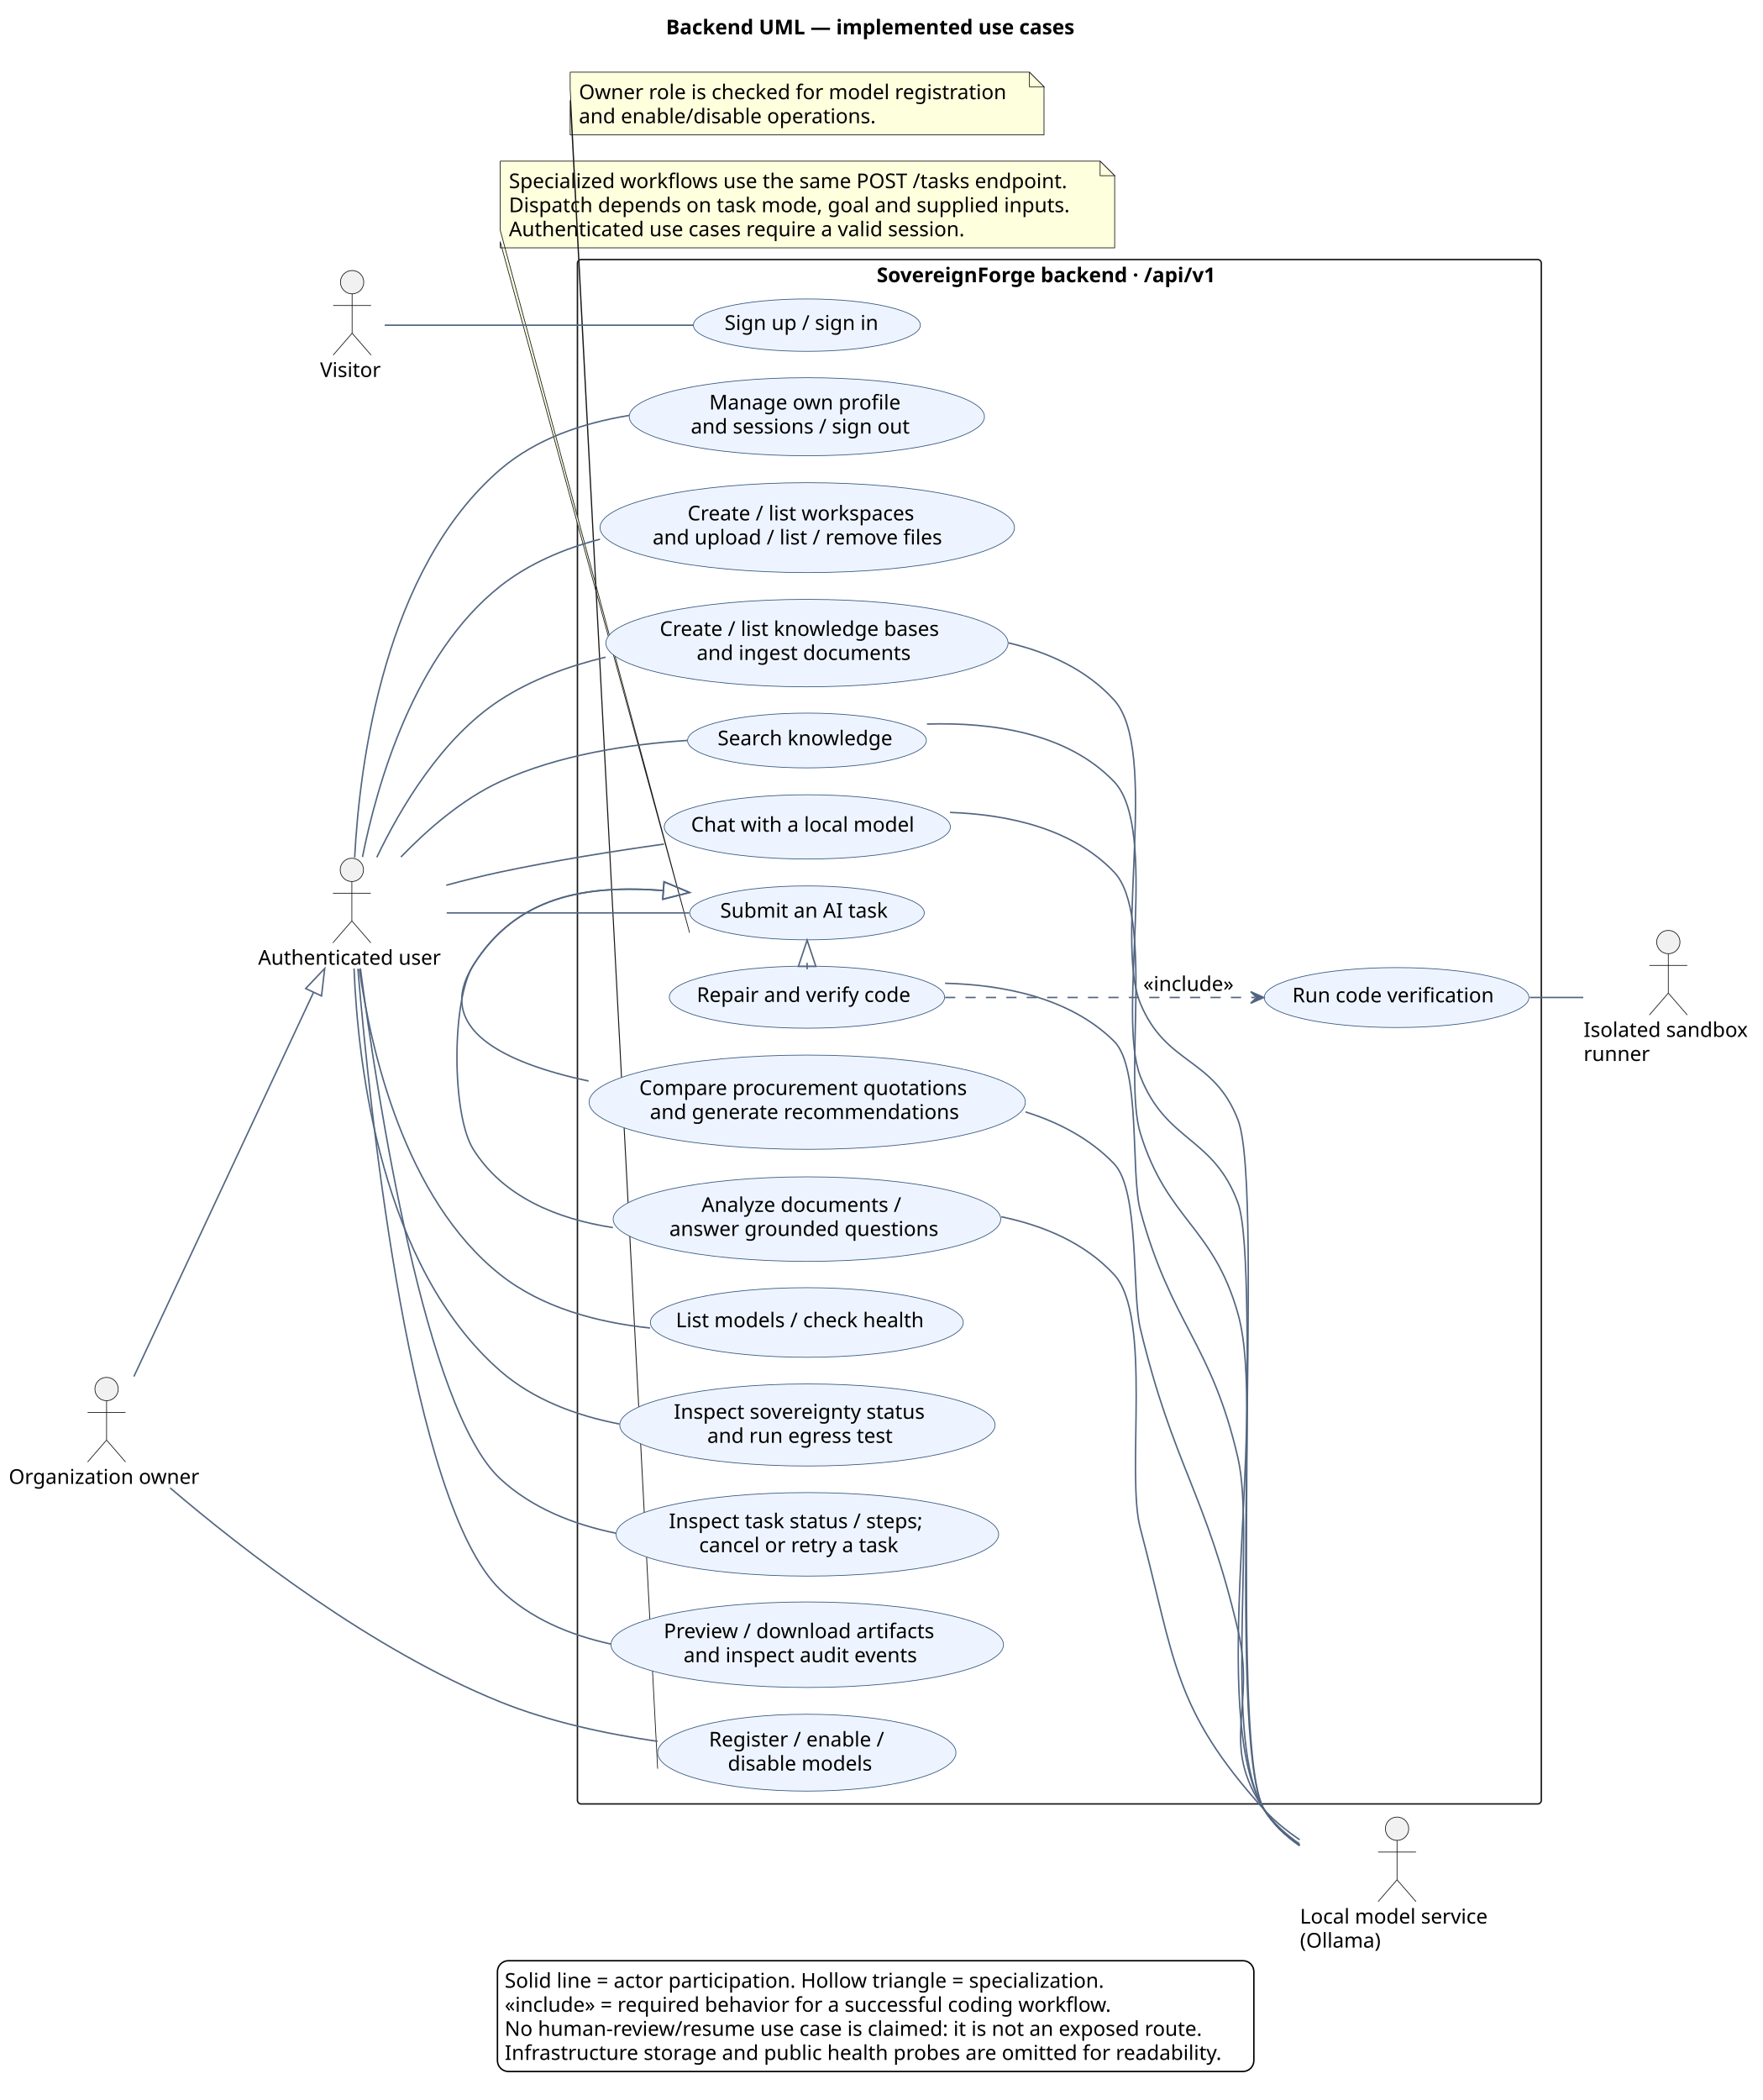
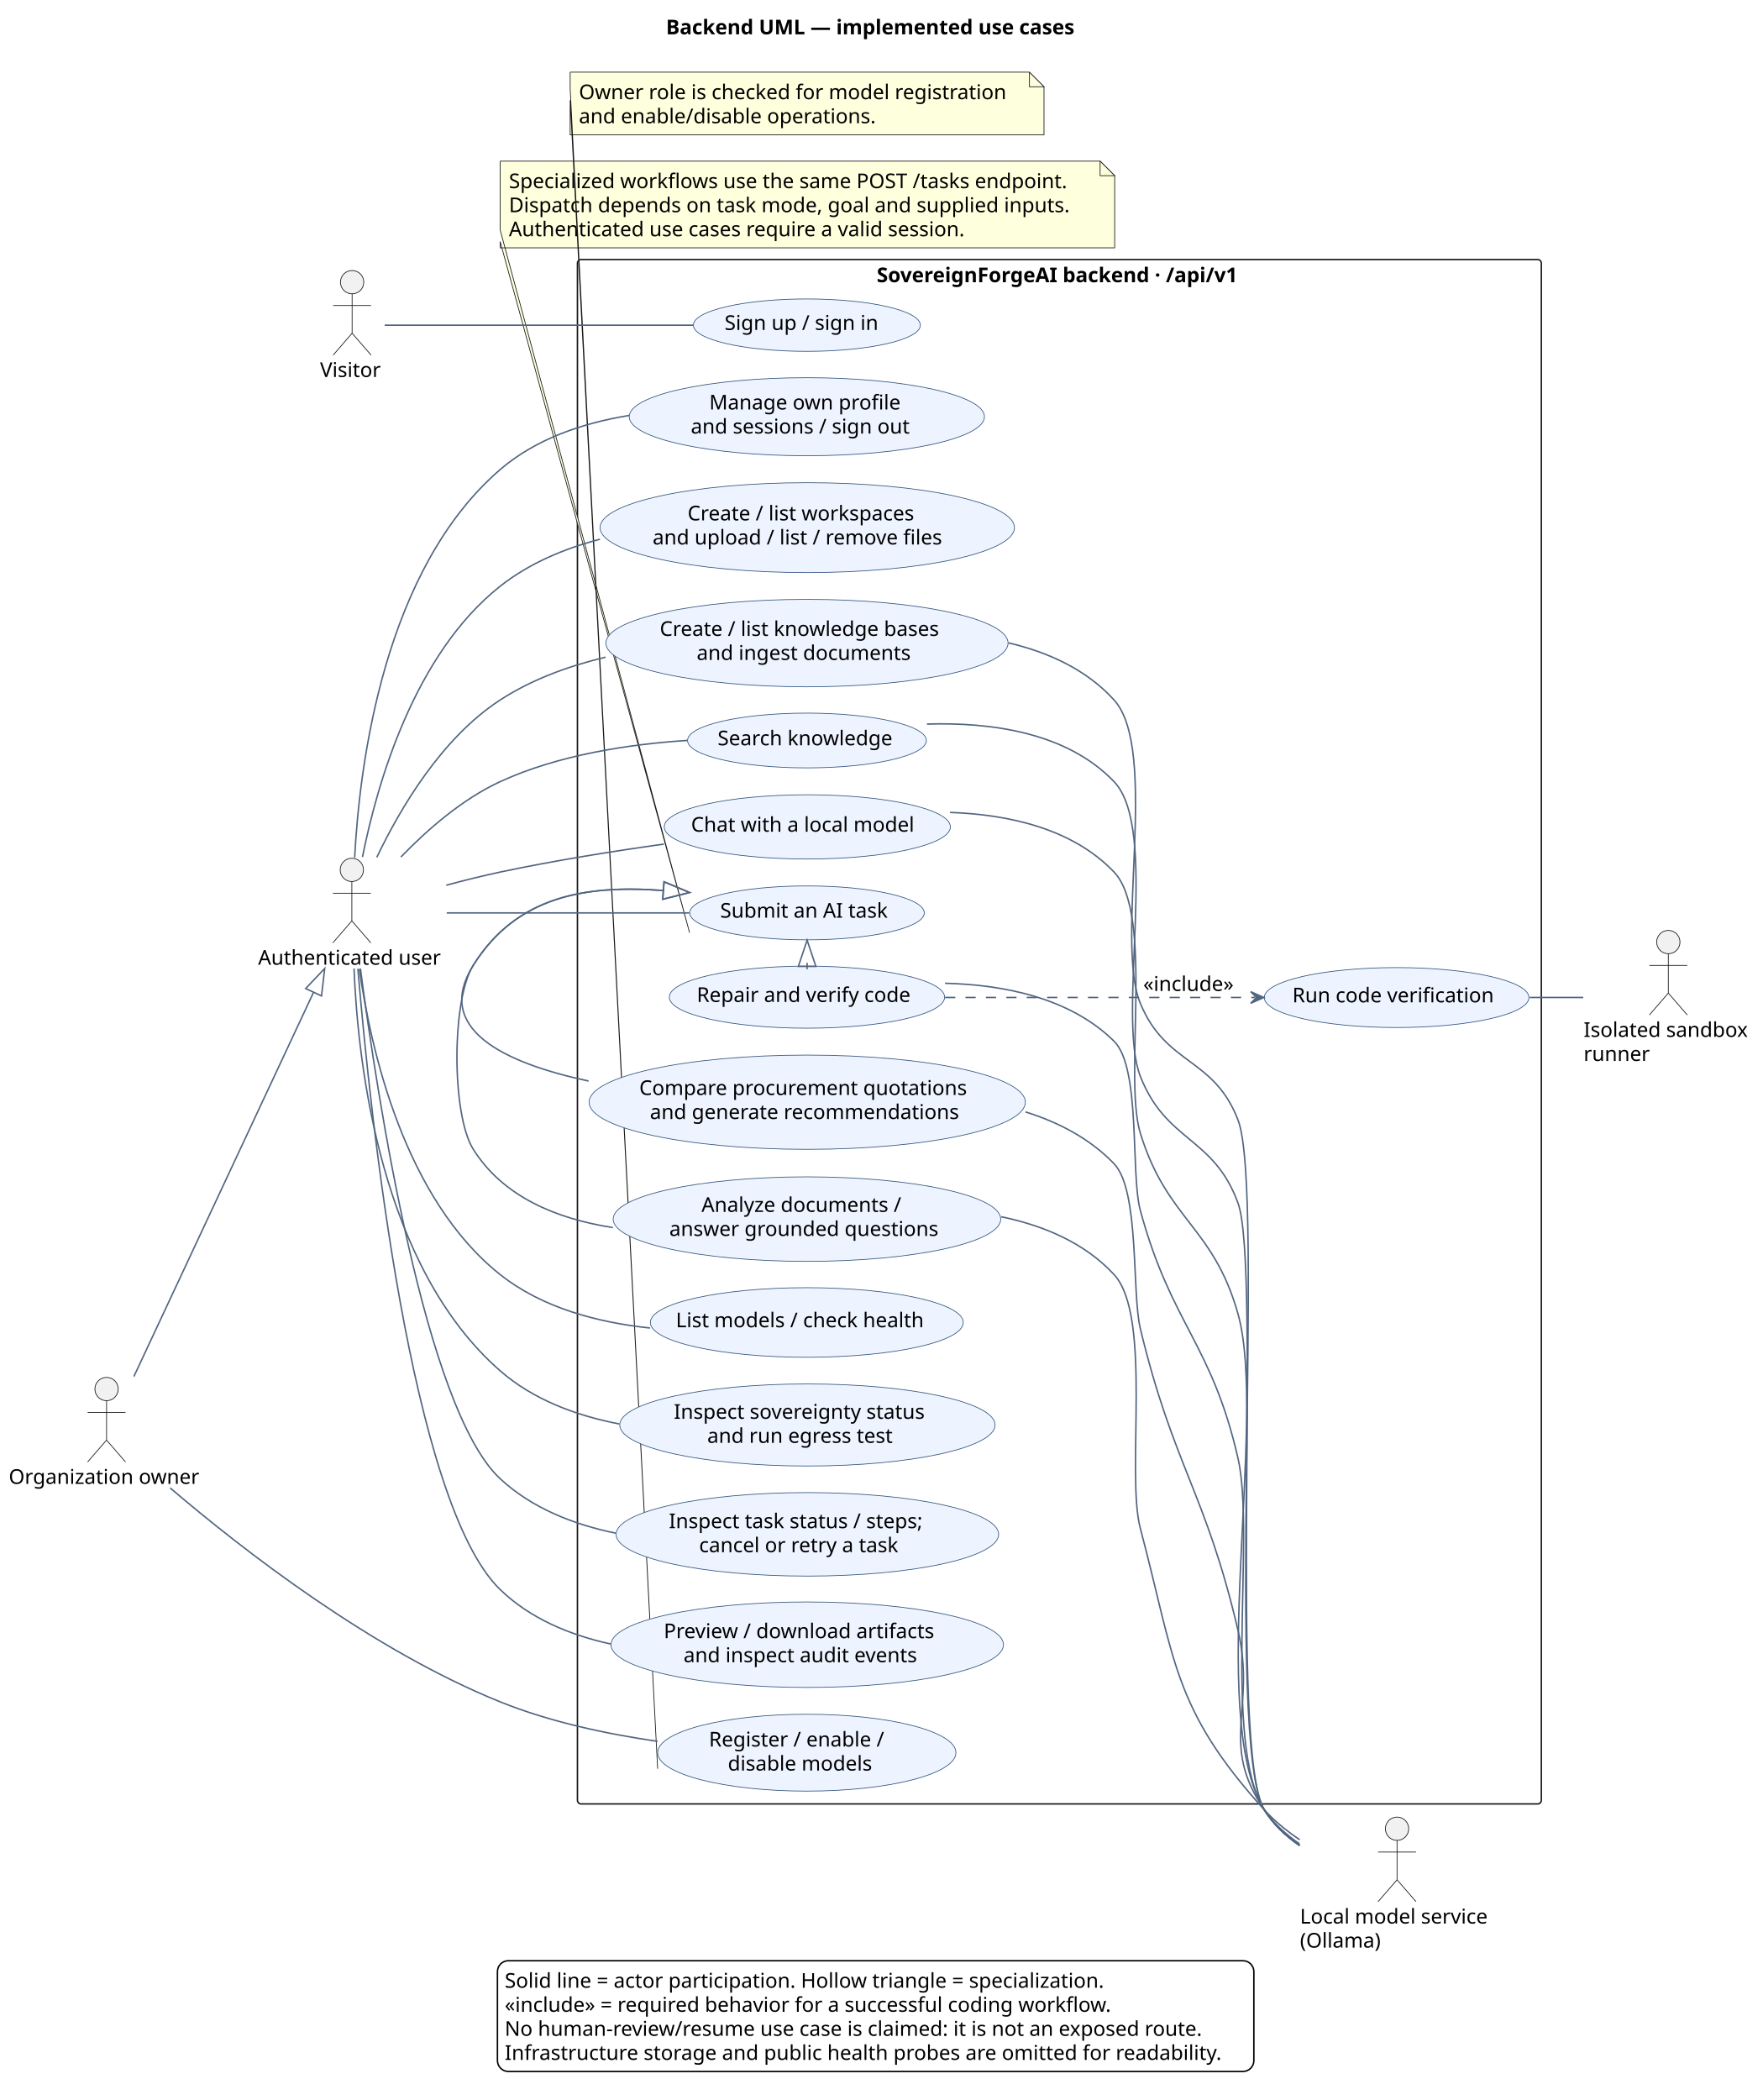
<svg xmlns="http://www.w3.org/2000/svg" contentStyleType="text/css" height="1440px" preserveAspectRatio="none" style="width:1209px;height:1440px;background:#FFFFFF;" version="1.1" viewBox="0 0 1209 1440" width="1209px" zoomAndPan="magnify">
  <defs />
  <g>
    <text fill="#000000" font-family="sans-serif" font-size="14" font-weight="bold" lengthAdjust="spacing" textLength="287.581" x="456.709" y="23.535">Backend UML — implemented use cases</text>
    <g id="cluster_SovereignForge backend · /api/v1">
      <rect fill="none" height="1059" rx="2.5" ry="2.5" style="stroke:#181818;stroke-width:1;" width="661" x="396" y="177.988" />
-       <text fill="#000000" font-family="sans-serif" font-size="14" font-weight="bold" lengthAdjust="spacing" textLength="250.489" x="601.255" y="193.523">SovereignForge backend · /api/v1</text>
+       <text fill="#000000" font-family="sans-serif" font-size="14" font-weight="bold" lengthAdjust="spacing" textLength="250.489" x="601.255" y="193.523">SovereignForgeAI backend · /api/v1</text>
    </g>
    <g id="elem_Visitor">
      <ellipse cx="241.474" cy="193.488" fill="#F1F1F1" rx="8" ry="8" style="stroke:#181818;stroke-width:0.5;" />
      <path d="M241.474,201.488 L241.474,228.488 M228.474,209.488 L254.474,209.488 M241.474,228.488 L228.474,243.488 M241.474,228.488 L254.474,243.488 " fill="none" style="stroke:#181818;stroke-width:0.5;" />
      <text fill="#000000" font-family="sans-serif" font-size="14" lengthAdjust="spacing" textLength="43.948" x="219.5" y="258.523">Visitor</text>
    </g>
    <g id="elem_User">
      <ellipse cx="241.289" cy="596.488" fill="#F1F1F1" rx="8" ry="8" style="stroke:#181818;stroke-width:0.5;" />
      <path d="M241.289,604.488 L241.289,631.488 M228.289,612.488 L254.289,612.488 M241.289,631.488 L228.289,646.488 M241.289,631.488 L254.289,646.488 " fill="none" style="stroke:#181818;stroke-width:0.5;" />
      <text fill="#000000" font-family="sans-serif" font-size="14" lengthAdjust="spacing" textLength="128.577" x="177" y="661.523">Authenticated user</text>
    </g>
    <g id="elem_Owner">
      <ellipse cx="73.081" cy="952.488" fill="#F1F1F1" rx="8" ry="8" style="stroke:#181818;stroke-width:0.5;" />
      <path d="M73.081,960.488 L73.081,987.488 M60.081,968.488 L86.081,968.488 M73.081,987.488 L60.081,1002.488 M73.081,987.488 L86.081,1002.488 " fill="none" style="stroke:#181818;stroke-width:0.5;" />
      <text fill="#000000" font-family="sans-serif" font-size="14" lengthAdjust="spacing" textLength="134.162" x="6" y="1017.523">Organization owner</text>
    </g>
    <g id="elem_Ollama">
      <ellipse cx="958.065" cy="1253.988" fill="#F1F1F1" rx="8" ry="8" style="stroke:#181818;stroke-width:0.5;" />
      <path d="M958.065,1261.988 L958.065,1288.988 M945.065,1269.988 L971.065,1269.988 M958.065,1288.988 L945.065,1303.988 M958.065,1288.988 L971.065,1303.988 " fill="none" style="stroke:#181818;stroke-width:0.5;" />
      <text fill="#000000" font-family="sans-serif" font-size="14" lengthAdjust="spacing" textLength="133.13" x="891.5" y="1319.023">Local model service</text>
      <text fill="#000000" font-family="sans-serif" font-size="14" lengthAdjust="spacing" textLength="56.608" x="891.5" y="1335.512">(Ollama)</text>
    </g>
    <g id="elem_Runner">
      <ellipse cx="1144.095" cy="645.988" fill="#F1F1F1" rx="8" ry="8" style="stroke:#181818;stroke-width:0.5;" />
      <path d="M1144.095,653.988 L1144.095,680.988 M1131.095,661.988 L1157.095,661.988 M1144.095,680.988 L1131.095,695.988 M1144.095,680.988 L1157.095,695.988 " fill="none" style="stroke:#181818;stroke-width:0.5;" />
      <text fill="#000000" font-family="sans-serif" font-size="14" lengthAdjust="spacing" textLength="116.19" x="1086" y="711.023">Isolated sandbox</text>
      <text fill="#000000" font-family="sans-serif" font-size="14" lengthAdjust="spacing" textLength="45.322" x="1086" y="727.512">runner</text>
    </g>
    <g id="elem_GMN48">
      <path d="M343,110.488 L343,157.646 L472.9,639.566 L343,165.646 L343,169.953 A0,0 0 0 0 343,169.953 L764.422,169.953 A0,0 0 0 0 764.422,169.953 L764.422,120.488 L754.422,110.488 L343,110.488 A0,0 0 0 0 343,110.488 " fill="#FEFFDD" style="stroke:#181818;stroke-width:0.5;" />
      <path d="M754.422,110.488 L754.422,120.488 L764.422,120.488 L754.422,110.488 " fill="#FEFFDD" style="stroke:#181818;stroke-width:0.5;" />
      <text fill="#000000" font-family="sans-serif" font-size="14" lengthAdjust="spacing" textLength="399.827" x="349" y="129.023">Specialized workflows use the same POST /tasks endpoint.</text>
      <text fill="#000000" font-family="sans-serif" font-size="14" lengthAdjust="spacing" textLength="400.422" x="349" y="145.512">Dispatch depends on task mode, goal and supplied inputs.</text>
      <text fill="#000000" font-family="sans-serif" font-size="14" lengthAdjust="spacing" textLength="325.165" x="349" y="162">Authenticated use cases require a valid session.</text>
    </g>
    <g id="elem_GMN51">
      <path d="M391,49.488 L391,60.776 L450.992,1212.824 L391,68.776 L391,92.465 A0,0 0 0 0 391,92.465 L715.953,92.465 A0,0 0 0 0 715.953,92.465 L715.953,59.488 L705.953,49.488 L391,49.488 A0,0 0 0 0 391,49.488 " fill="#FEFFDD" style="stroke:#181818;stroke-width:0.5;" />
      <path d="M705.953,49.488 L705.953,59.488 L715.953,59.488 L705.953,49.488 " fill="#FEFFDD" style="stroke:#181818;stroke-width:0.5;" />
      <text fill="#000000" font-family="sans-serif" font-size="14" lengthAdjust="spacing" textLength="303.953" x="397" y="68.023">Owner role is checked for model registration</text>
      <text fill="#000000" font-family="sans-serif" font-size="14" lengthAdjust="spacing" textLength="211.504" x="397" y="84.512">and enable/disable operations.</text>
    </g>
    <g id="elem_Login">
      <ellipse cx="553.328" cy="222.954" fill="#EEF4FF" rx="77.828" ry="17.966" style="stroke:#365880;stroke-width:0.5;" />
      <text fill="#000000" font-family="sans-serif" font-size="14" lengthAdjust="spacing" textLength="112.902" x="496.877" y="226.245">Sign up / sign in</text>
    </g>
    <g id="elem_Account">
      <ellipse cx="553.308" cy="285.75" fill="#EEF4FF" rx="121.808" ry="26.762" style="stroke:#365880;stroke-width:0.5;" />
      <text fill="#000000" font-family="sans-serif" font-size="14" lengthAdjust="spacing" textLength="133.855" x="486.381" y="280.797">Manage own profile</text>
      <text fill="#000000" font-family="sans-serif" font-size="14" lengthAdjust="spacing" textLength="159.1" x="473.758" y="297.285">and sessions / sign out</text>
    </g>
    <g id="elem_Files">
      <ellipse cx="553.599" cy="361.808" fill="#EEF4FF" rx="142.099" ry="30.82" style="stroke:#365880;stroke-width:0.5;" />
      <text fill="#000000" font-family="sans-serif" font-size="14" lengthAdjust="spacing" textLength="164.165" x="471.517" y="356.855">Create / list workspaces</text>
      <text fill="#000000" font-family="sans-serif" font-size="14" lengthAdjust="spacing" textLength="212.071" x="447.563" y="373.343">and upload / list / remove files</text>
    </g>
    <g id="elem_Ingest">
      <ellipse cx="553.407" cy="440.97" fill="#EEF4FF" rx="137.907" ry="29.981" style="stroke:#365880;stroke-width:0.5;" />
      <text fill="#000000" font-family="sans-serif" font-size="14" lengthAdjust="spacing" textLength="201.571" x="452.448" y="436.061">Create / list knowledge bases</text>
      <text fill="#000000" font-family="sans-serif" font-size="14" lengthAdjust="spacing" textLength="150.931" x="477.768" y="452.55">and ingest documents</text>
    </g>
    <g id="elem_Search">
      <ellipse cx="553.392" cy="507.767" fill="#EEF4FF" rx="81.892" ry="18.779" style="stroke:#365880;stroke-width:0.5;" />
      <text fill="#000000" font-family="sans-serif" font-size="14" lengthAdjust="spacing" textLength="122.534" x="492.125" y="511.058">Search knowledge</text>
    </g>
    <g id="elem_Chat">
      <ellipse cx="553.632" cy="567.015" fill="#EEF4FF" rx="98.132" ry="22.026" style="stroke:#365880;stroke-width:0.5;" />
      <text fill="#000000" font-family="sans-serif" font-size="14" lengthAdjust="spacing" textLength="159.476" x="473.894" y="570.306">Chat with a local model</text>
    </g>
    <g id="elem_Submit">
      <ellipse cx="553.426" cy="625.973" fill="#EEF4FF" rx="80.426" ry="18.485" style="stroke:#365880;stroke-width:0.5;" />
      <text fill="#000000" font-family="sans-serif" font-size="14" lengthAdjust="spacing" textLength="119.082" x="493.885" y="629.264">Submit an AI task</text>
    </g>
    <g id="elem_Analyze">
      <ellipse cx="553.385" cy="835.965" fill="#EEF4FF" rx="132.885" ry="28.977" style="stroke:#365880;stroke-width:0.5;" />
      <text fill="#000000" font-family="sans-serif" font-size="14" lengthAdjust="spacing" textLength="144.669" x="481.05" y="831.012">Analyze documents /</text>
      <text fill="#000000" font-family="sans-serif" font-size="14" lengthAdjust="spacing" textLength="188.733" x="459.018" y="847.5">answer grounded questions</text>
    </g>
    <g id="elem_Code">
      <ellipse cx="553.401" cy="683.769" fill="#EEF4FF" rx="94.401" ry="21.28" style="stroke:#365880;stroke-width:0.5;" />
      <text fill="#000000" font-family="sans-serif" font-size="14" lengthAdjust="spacing" textLength="151.156" x="477.823" y="687.059">Repair and verify code</text>
    </g>
    <g id="elem_Procurement">
      <ellipse cx="553.575" cy="755.803" fill="#EEF4FF" rx="149.575" ry="32.315" style="stroke:#365880;stroke-width:0.5;" />
      <text fill="#000000" font-family="sans-serif" font-size="14" lengthAdjust="spacing" textLength="230.385" x="438.382" y="750.85">Compare procurement quotations</text>
      <text fill="#000000" font-family="sans-serif" font-size="14" lengthAdjust="spacing" textLength="215.783" x="445.683" y="767.338">and generate recommendations</text>
    </g>
    <g id="elem_Verify">
      <ellipse cx="957.763" cy="684.041" fill="#EEF4FF" rx="90.763" ry="20.552" style="stroke:#365880;stroke-width:0.5;" />
      <text fill="#000000" font-family="sans-serif" font-size="14" lengthAdjust="spacing" textLength="142.96" x="886.283" y="687.332">Run code verification</text>
    </g>
    <g id="elem_Track">
      <ellipse cx="553.673" cy="1052.123" fill="#EEF4FF" rx="131.173" ry="28.634" style="stroke:#365880;stroke-width:0.5;" />
      <text fill="#000000" font-family="sans-serif" font-size="14" lengthAdjust="spacing" textLength="183.941" x="458.702" y="1047.896">Inspect task status / steps;</text>
      <text fill="#000000" font-family="sans-serif" font-size="14" lengthAdjust="spacing" textLength="142.481" x="479.432" y="1064.384">cancel or retry a task</text>
    </g>
    <g id="elem_Results">
      <ellipse cx="553.582" cy="1127.805" fill="#EEF4FF" rx="134.582" ry="29.316" style="stroke:#365880;stroke-width:0.5;" />
      <text fill="#000000" font-family="sans-serif" font-size="14" lengthAdjust="spacing" textLength="193.019" x="455.188" y="1123.32">Preview / download artifacts</text>
      <text fill="#000000" font-family="sans-serif" font-size="14" lengthAdjust="spacing" textLength="165.833" x="468.782" y="1139.808">and inspect audit events</text>
    </g>
    <g id="elem_Models">
      <ellipse cx="553.298" cy="906.848" fill="#EEF4FF" rx="107.298" ry="23.86" style="stroke:#365880;stroke-width:0.5;" />
      <text fill="#000000" font-family="sans-serif" font-size="14" lengthAdjust="spacing" textLength="179.614" x="463.491" y="910.139">List models / check health</text>
    </g>
    <g id="elem_ManageModels">
      <ellipse cx="553.279" cy="1201.843" fill="#EEF4FF" rx="102.279" ry="26.355" style="stroke:#365880;stroke-width:0.5;" />
      <text fill="#000000" font-family="sans-serif" font-size="14" lengthAdjust="spacing" textLength="128.181" x="486.188" y="1197.616">Register / enable /</text>
      <text fill="#000000" font-family="sans-serif" font-size="14" lengthAdjust="spacing" textLength="102.279" x="499.139" y="1214.105">disable models</text>
    </g>
    <g id="elem_Security">
      <ellipse cx="553.706" cy="977.129" fill="#EEF4FF" rx="128.706" ry="28.141" style="stroke:#365880;stroke-width:0.5;" />
      <text fill="#000000" font-family="sans-serif" font-size="14" lengthAdjust="spacing" textLength="177.228" x="462.091" y="972.903">Inspect sovereignty status</text>
      <text fill="#000000" font-family="sans-serif" font-size="14" lengthAdjust="spacing" textLength="131.366" x="485.023" y="989.391">and run egress test</text>
    </g>
    <polygon fill="none" points="222.684,664.081,209.623,677.844,220.493,682.928,222.684,664.081" style="stroke:#526580;stroke-width:1;" />
    <path d="M91.818,943.89 C123.823,875.46 183.055,748.813 215.058,680.386 " fill="none" style="stroke:#526580;stroke-width:1;" />
    <path d="M263.808,222.988 C306.692,222.988 405.296,222.988 475.306,222.988 " fill="none" style="stroke:#526580;stroke-width:1;" />
    <path d="M243.215,587.988 C246.637,522.864 263.595,390.356 343,321.988 C367.471,300.919 399.688,290.047 431.498,284.862 " fill="none" style="stroke:#526580;stroke-width:1;" />
    <path d="M248.567,587.663 C258.715,536.937 284.146,448.506 343,401.988 C362.754,386.375 386.795,376.234 411.452,369.759 " fill="none" style="stroke:#526580;stroke-width:1;" />
    <path d="M258.407,587.875 C274.594,554.01 302.999,505.967 343,479.988 C364.564,465.984 389.86,456.709 415.273,450.627 " fill="none" style="stroke:#526580;stroke-width:1;" />
    <path d="M274.947,587.652 C293.005,568.942 317.046,547.942 343,535.988 C382.829,517.645 431.124,510.325 471.302,507.735 " fill="none" style="stroke:#526580;stroke-width:1;" />
    <path d="M306.002,607.006 C318.214,603.723 330.952,600.548 343,597.988 C379.415,590.253 419.796,583.787 455.31,578.797 " fill="none" style="stroke:#526580;stroke-width:1;" />
    <path d="M306.356,625.988 C354.566,625.988 421.022,625.988 472.73,625.988 " fill="none" style="stroke:#526580;stroke-width:1;" />
    <path d="M247.154,664.113 C258.7,752.237 291.5,966.166 343,1013.988 C364.67,1034.111 393.255,1045.368 422.317,1051.335 " fill="none" style="stroke:#526580;stroke-width:1;" />
    <path d="M245.426,664.325 C253.878,764.56 281.739,1030.768 343,1089.988 C363.531,1109.835 390.748,1121.165 418.746,1127.309 " fill="none" style="stroke:#526580;stroke-width:1;" />
    <path d="M246.431,664.372 C254.3,719.945 277.326,821.85 343,873.988 C371.765,896.825 409.921,906.875 445.783,910.636 " fill="none" style="stroke:#526580;stroke-width:1;" />
    <path d="M242.784,664.101 C245.489,730.864 261.306,868.637 343,939.988 C365.672,959.79 395.141,970.733 424.783,976.452 " fill="none" style="stroke:#526580;stroke-width:1;" />
    <path d="M116.658,1020.279 C166.979,1063.198 254.975,1131.422 343,1166.988 C376.848,1180.665 415.848,1188.997 450.953,1194.074 " fill="none" style="stroke:#526580;stroke-width:1;" />
    <polygon fill="none" points="472.888,611.998,455.39,604.661,454.488,616.627,472.888,611.998" style="stroke:#526580;stroke-width:1;" />
    <path d="M420.288,841.779 C381.972,835.828 345.02,820.79 324.5,787.988 C309.65,764.25 309.65,685.726 324.5,661.988 C354.275,614.392 401.65,606.625 454.939,610.644 " fill="none" style="stroke:#526580;stroke-width:1;" />
    <polygon fill="none" points="553.5,644.68,547.5,662.68,559.5,662.68,553.5,644.68" style="stroke:#526580;stroke-width:1;" />
    <path d="M553.5,662.238 C553.5,656.385 553.5,668.533 553.5,662.68 " fill="none" style="stroke:#526580;stroke-width:1;" />
    <polygon fill="none" points="472.888,611.998,455.39,604.661,454.488,616.627,472.888,611.998" style="stroke:#526580;stroke-width:1;" />
    <path d="M403.64,741.29 C344.952,728.705 297.377,705.345 324.5,661.988 C354.275,614.392 401.65,606.625 454.939,610.644 " fill="none" style="stroke:#526580;stroke-width:1;" />
    <polygon fill="#526580" points="866.689,683.988,857.689,679.988,861.689,683.988,857.689,687.988,866.689,683.988" style="stroke:#526580;stroke-width:1;" />
    <path d="M648.107,683.988 C713.954,683.988 795.586,683.988 860.689,683.988 " fill="none" style="stroke:#526580;stroke-width:1;stroke-dasharray:7.0,7.0;" />
    <text fill="#000000" font-family="sans-serif" font-size="14" lengthAdjust="spacing" textLength="63.923" x="784" y="679.523">«include»</text>
    <path d="M651.533,557.093 C691.721,558.498 735.506,568.132 764,597.988 C791.601,626.909 770.269,738.77 782,776.988 C800.38,836.872 832.042,840.686 849,900.988 C869.483,973.824 827.191,1176.647 867,1240.988 C873.048,1250.763 881.696,1258.837 891.268,1265.451 " fill="none" style="stroke:#526580;stroke-width:1;" />
    <path d="M691.558,440.824 C718.976,447.26 745.113,459.159 764,479.988 C795.165,514.358 764.286,645.108 782,687.988 C799.708,730.853 832.332,724.709 849,767.988 C867.902,817.068 839.661,1196.059 867,1240.988 C872.975,1250.807 881.587,1258.904 891.145,1265.527 " fill="none" style="stroke:#526580;stroke-width:1;" />
    <path d="M635.673,496.512 C679.764,495.136 731.716,502.252 764,535.988 C795.158,568.548 765.596,696.013 782,737.988 C799.765,783.444 832.277,779.139 849,824.988 C864.853,868.453 842.847,1201.528 867,1240.988 C873,1250.792 881.625,1258.881 891.188,1265.5 " fill="none" style="stroke:#526580;stroke-width:1;" />
    <path d="M686.641,834.358 C715.732,840.375 743.84,852.227 764,873.988 C790.418,902.505 772.045,1010.412 782,1047.988 C806.002,1138.591 804.144,1171.461 867,1240.988 C873.986,1248.715 882.425,1255.559 891.302,1261.522 " fill="none" style="stroke:#526580;stroke-width:1;" />
    <path d="M648.069,674.24 C688.816,675.255 734.013,684.35 764,713.988 C782.553,732.326 775.176,804.811 782,829.988 C803.245,908.372 830.882,920.823 849,999.988 C860.981,1052.34 838.25,1195.627 867,1240.988 C873.153,1250.697 881.855,1258.738 891.446,1265.34 " fill="none" style="stroke:#526580;stroke-width:1;" />
    <path d="M703.241,762.454 C726.066,769.598 747.486,780.803 764,797.988 C781.618,816.323 776.067,886.262 782,910.988 C804.562,1005.018 827.033,1023.817 849,1117.988 C861.551,1171.793 835.791,1195.398 867,1240.988 C873.29,1250.177 881.812,1257.906 891.116,1264.343 " fill="none" style="stroke:#526580;stroke-width:1;" />
    <path d="M1049.113,683.988 C1061.588,683.988 1074.109,683.988 1085.758,683.988 " fill="none" style="stroke:#526580;stroke-width:1;" />
    <rect fill="none" height="75.953" id="_legend" rx="7.5" ry="7.5" style="stroke:#000000;stroke-width:1;" width="518.731" x="341.135" y="1344.488" />
    <text fill="#000000" font-family="sans-serif" font-size="14" lengthAdjust="spacing" textLength="436.03" x="346.135" y="1363.023">Solid line = actor participation. Hollow triangle = specialization.</text>
    <text fill="#000000" font-family="sans-serif" font-size="14" lengthAdjust="spacing" textLength="436.242" x="346.135" y="1379.512">«include» = required behavior for a successful coding workflow.</text>
    <text fill="#000000" font-family="sans-serif" font-size="14" lengthAdjust="spacing" textLength="502.804" x="346.135" y="1396">No human-review/resume use case is claimed: it is not an exposed route.</text>
    <text fill="#000000" font-family="sans-serif" font-size="14" lengthAdjust="spacing" textLength="508.731" x="346.135" y="1412.488">Infrastructure storage and public health probes are omitted for readability.</text>
  </g>
</svg>
